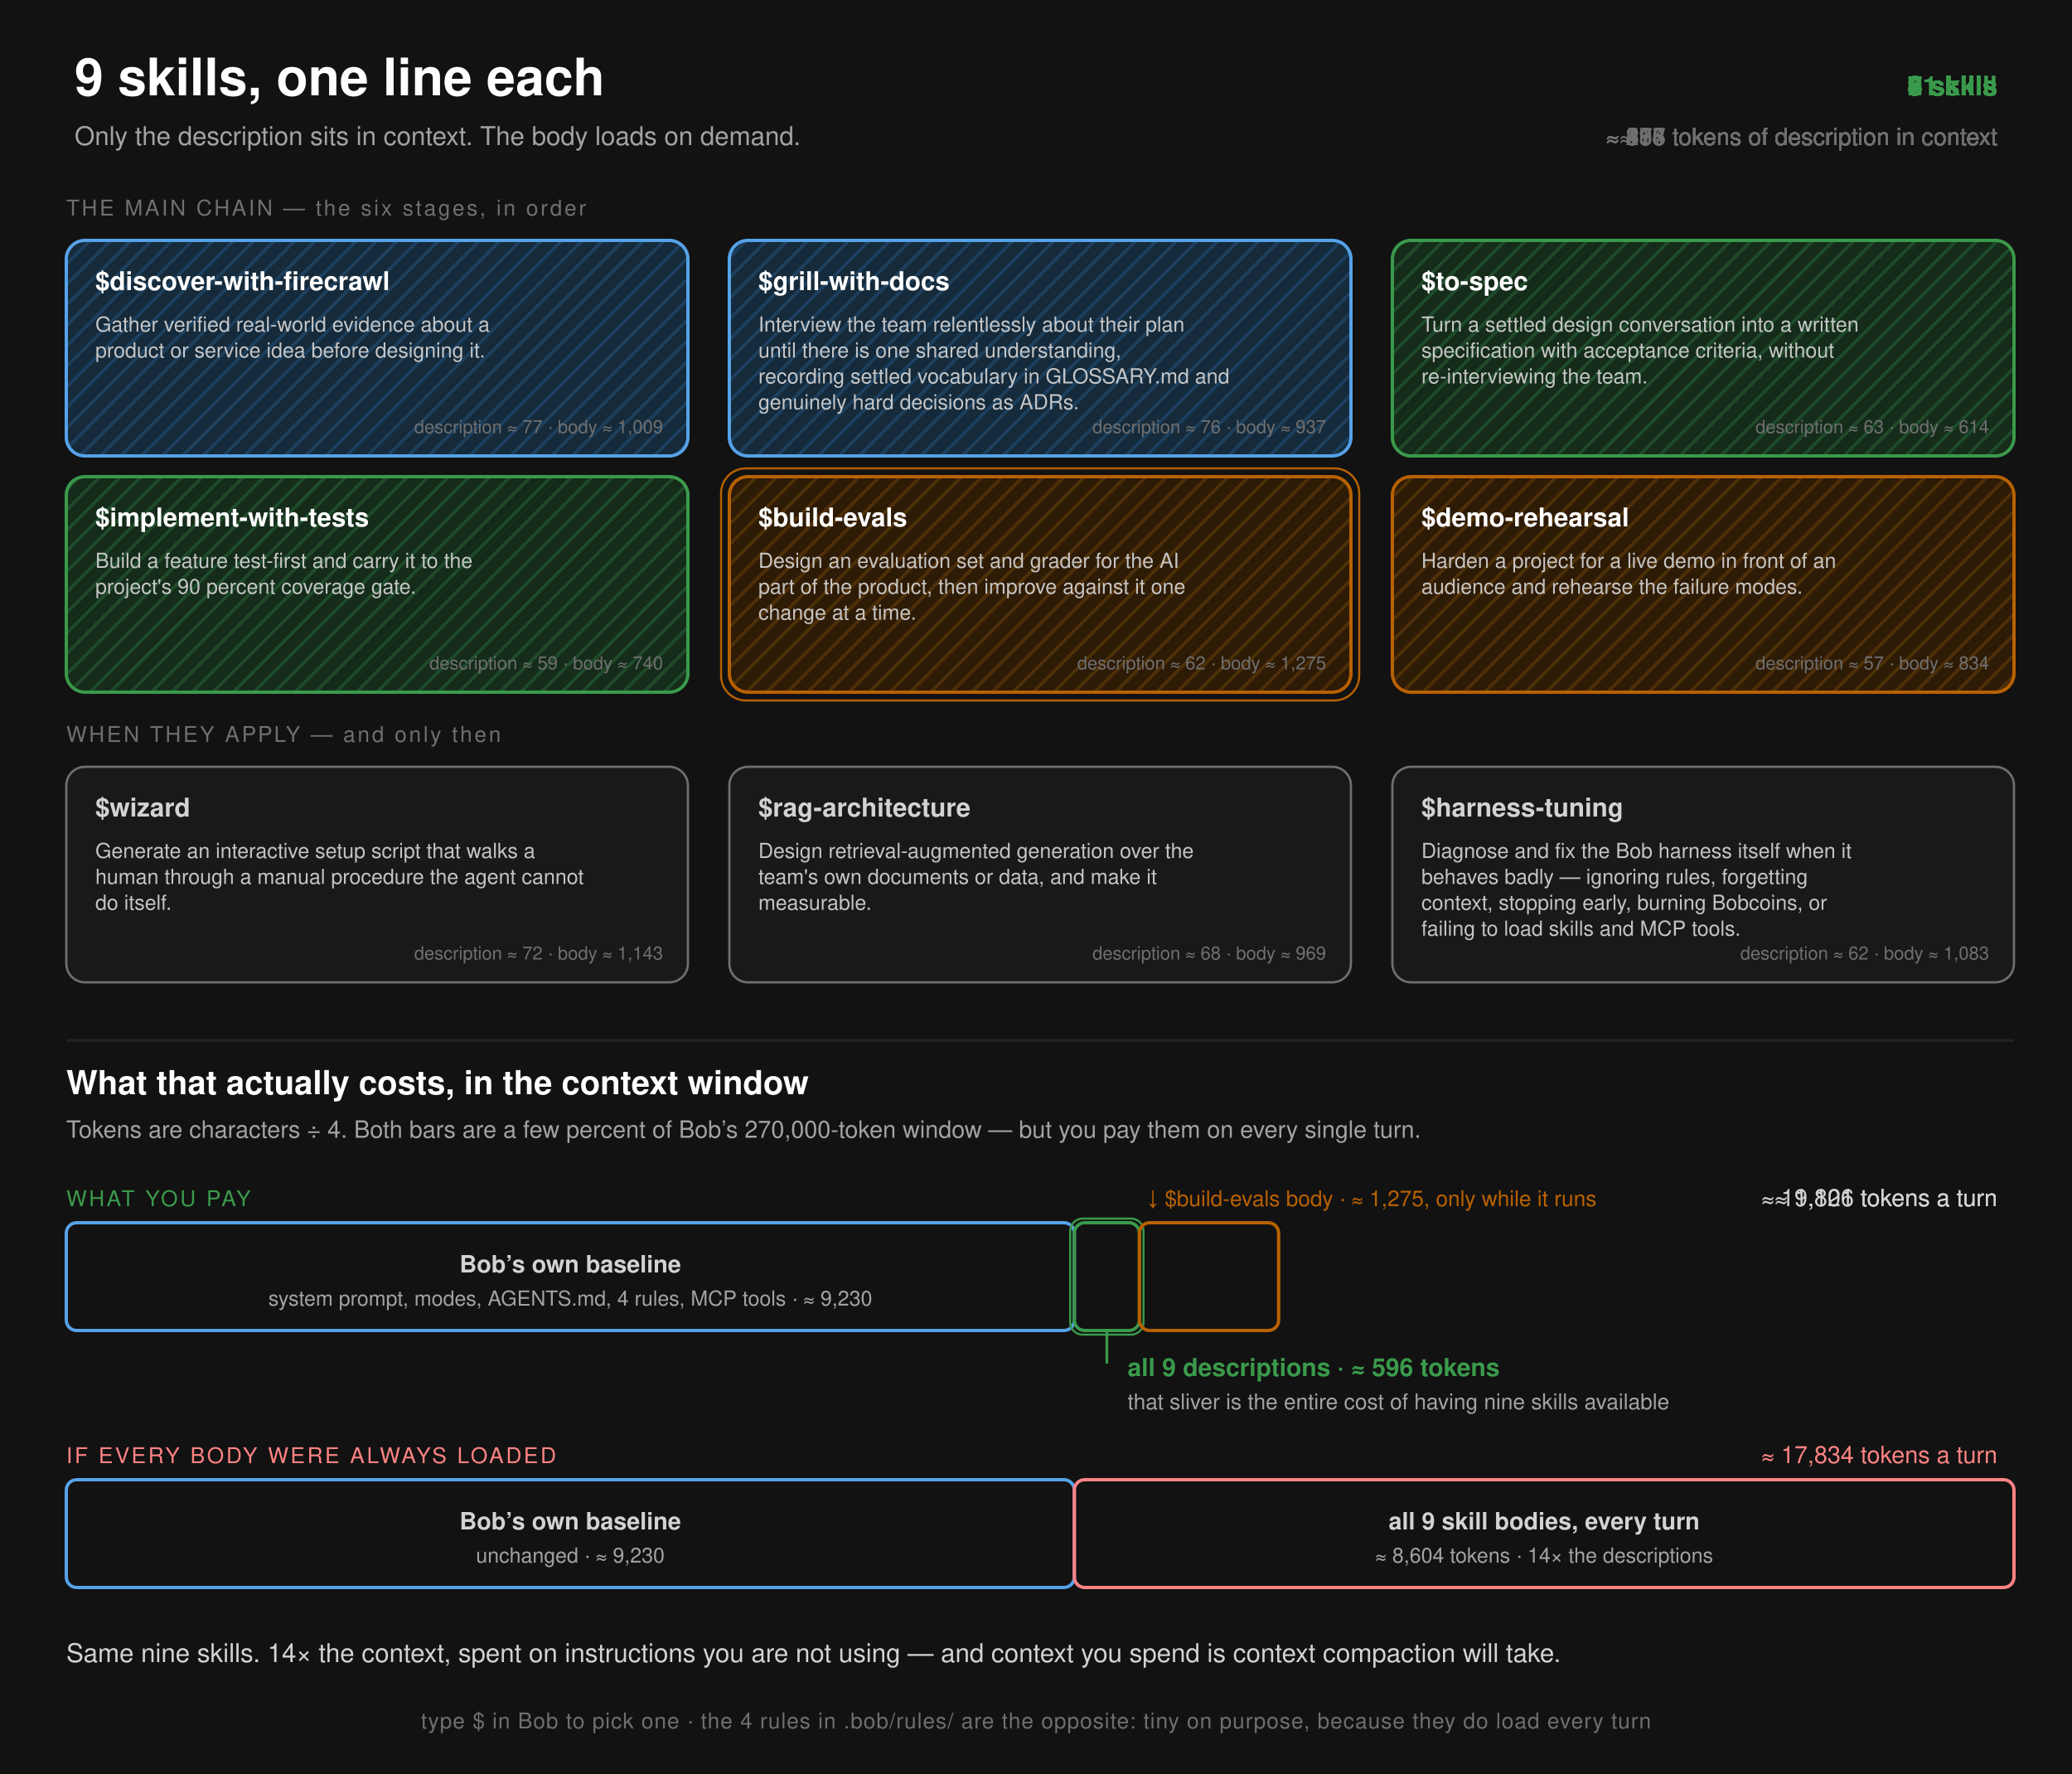
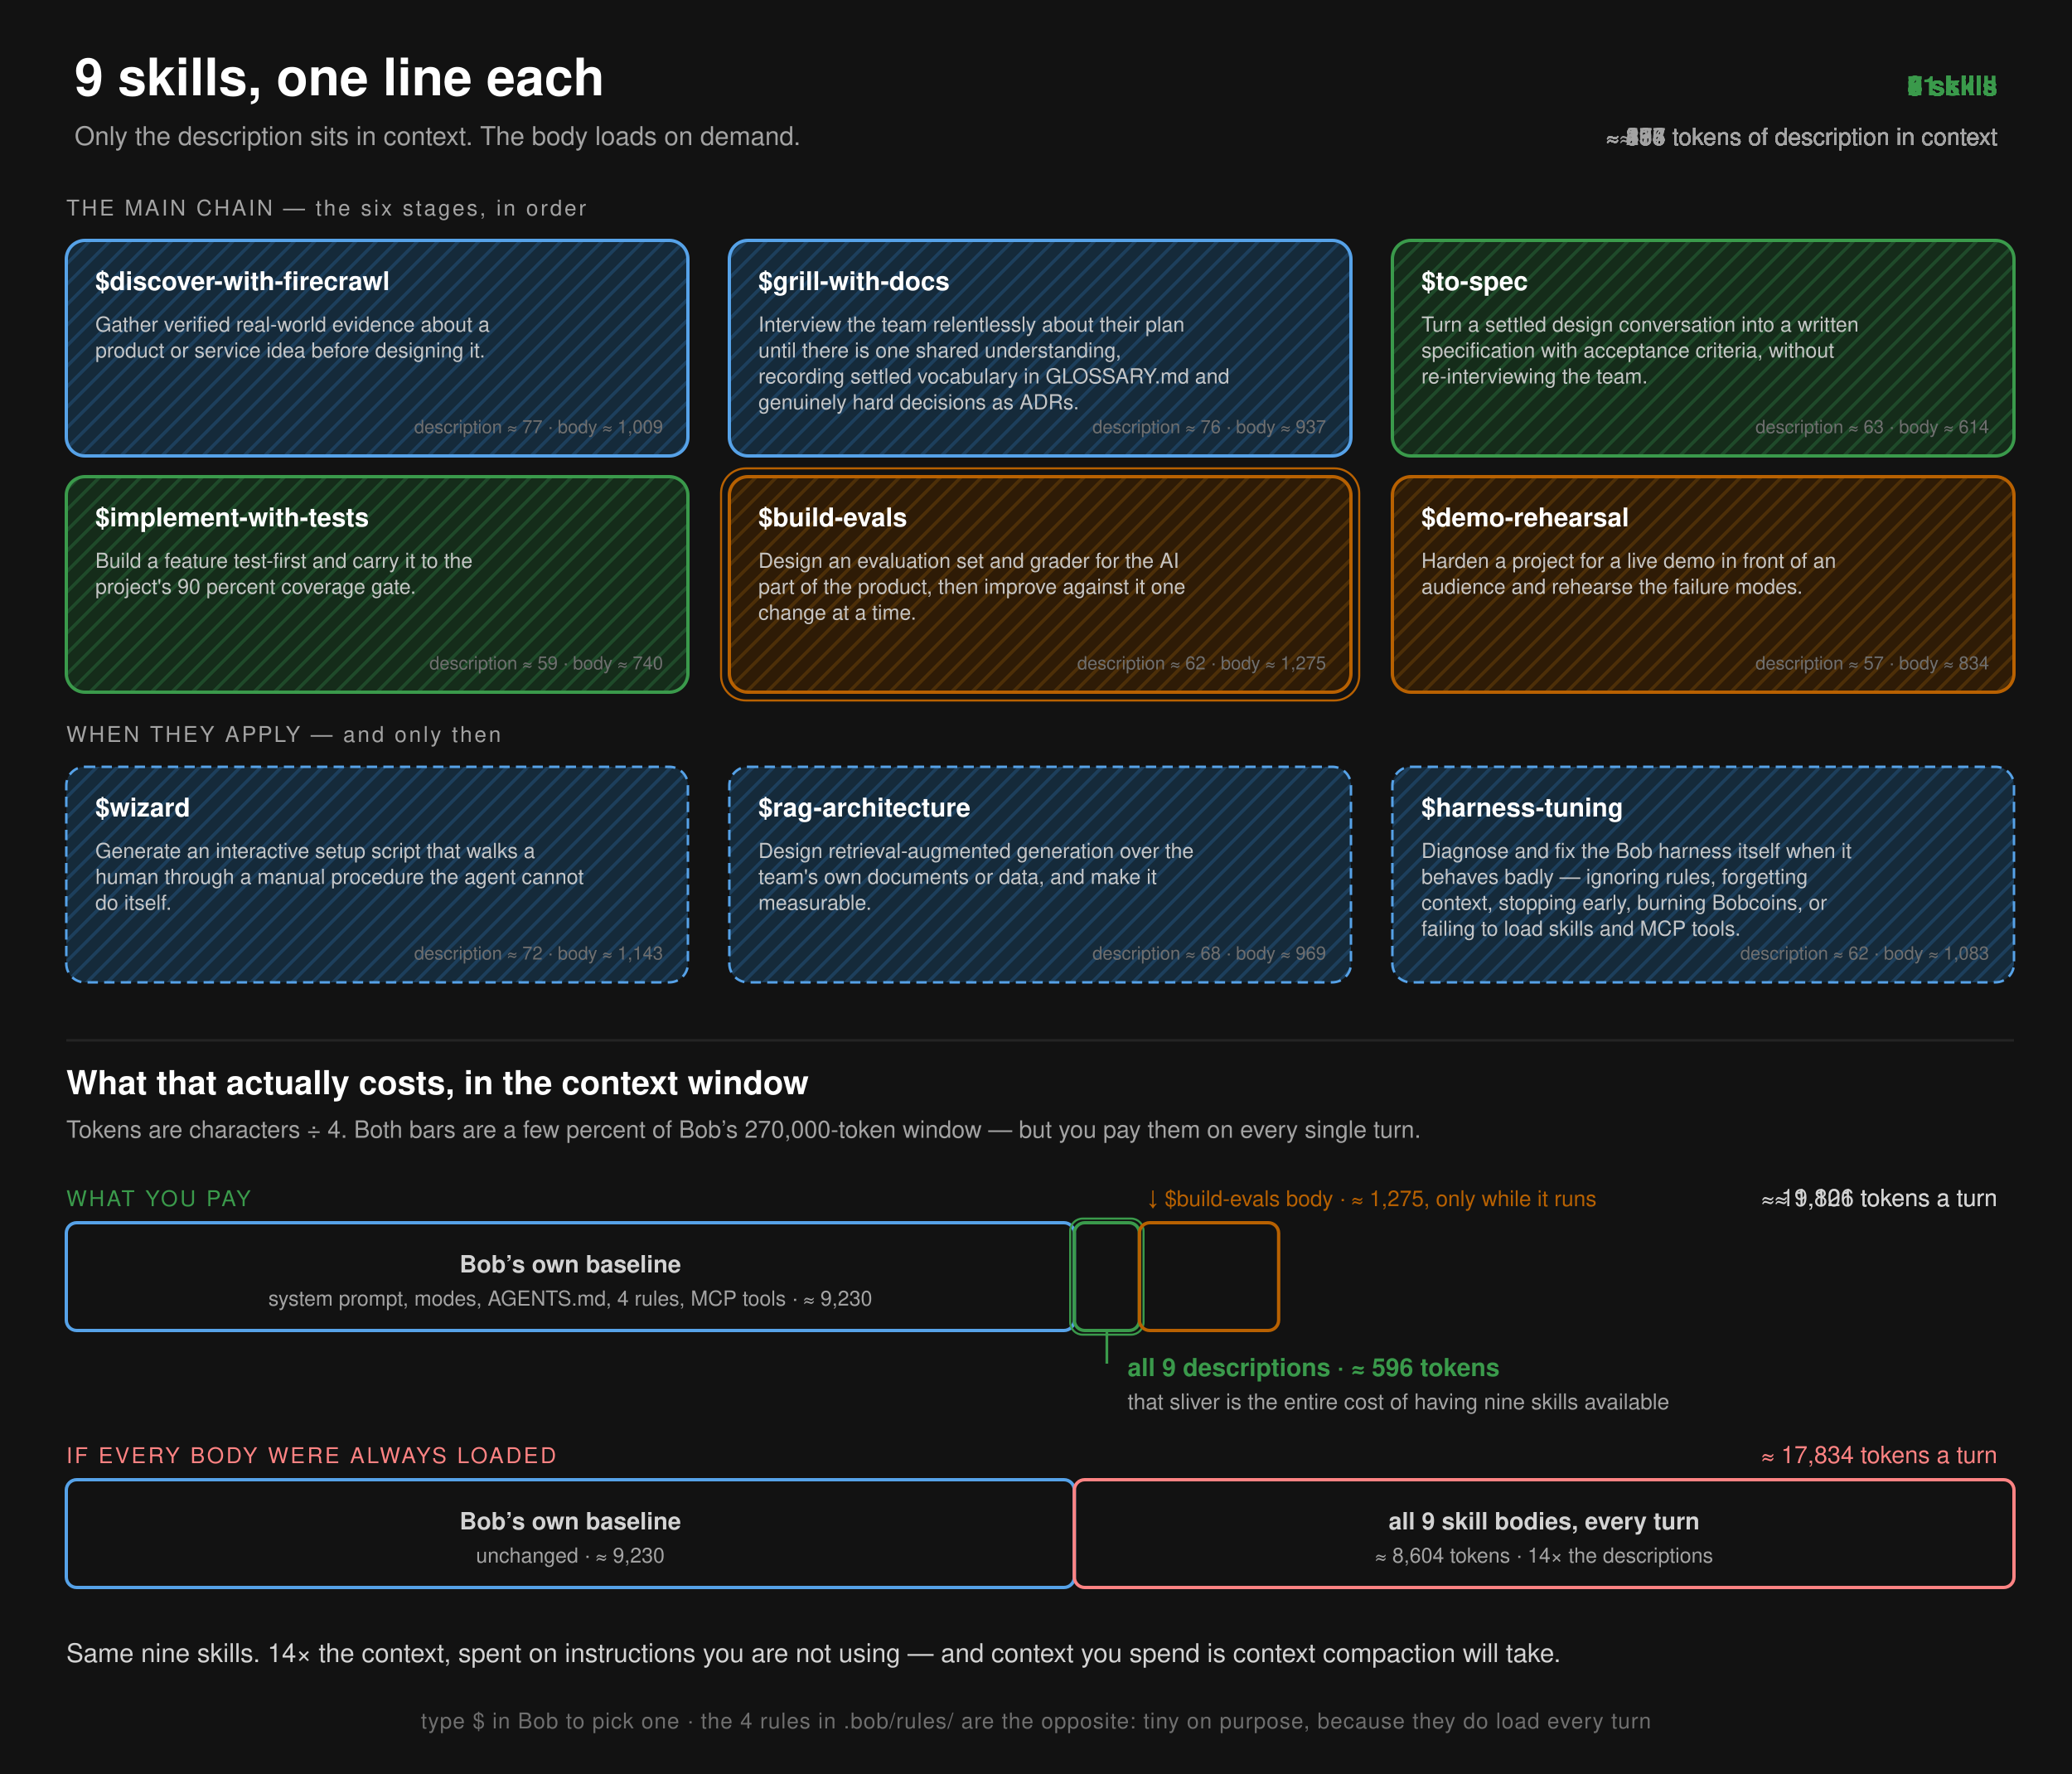
<svg xmlns="http://www.w3.org/2000/svg" viewBox="0 0 1000 856" width="1000" height="856" role="img" aria-labelledby="title desc">
  <defs>
    <pattern id="hatch-blue" width="7" height="7" patternUnits="userSpaceOnUse" patternTransform="rotate(45)">
      <rect width="7" height="7" fill="#152a3a" />
      <line x1="0" y1="0" x2="0" y2="7" stroke="#1d3f5c" stroke-width="3.2" />
    </pattern>
    <pattern id="hatch-green" width="7" height="7" patternUnits="userSpaceOnUse" patternTransform="rotate(45)">
      <rect width="7" height="7" fill="#152c1a" />
      <line x1="0" y1="0" x2="0" y2="7" stroke="#1f4a2a" stroke-width="3.2" />
    </pattern>
    <pattern id="hatch-orange" width="7" height="7" patternUnits="userSpaceOnUse" patternTransform="rotate(45)">
      <rect width="7" height="7" fill="#2e1b06" />
      <line x1="0" y1="0" x2="0" y2="7" stroke="#4d2f08" stroke-width="3.2" />
    </pattern>
    <pattern id="hatch-red" width="7" height="7" patternUnits="userSpaceOnUse" patternTransform="rotate(45)">
      <rect width="7" height="7" fill="#361f1f" />
      <line x1="0" y1="0" x2="0" y2="7" stroke="#5a2c2c" stroke-width="3.2" />
    </pattern>
  </defs>
-   <style>text{font-family:'Segoe UI',system-ui,-apple-system,'Helvetica Neue',Helvetica,Arial,sans-serif}@keyframes f0{0%,2.857%{opacity:0}2.860%,5.857%{opacity:1}5.860%,100%{opacity:0}}.f0{animation:f0 35s linear infinite both;}@keyframes f1{0%,2.857%{opacity:0}2.860%,5.857%{opacity:1}5.860%,100%{opacity:0}}.f1{animation:f1 35s linear infinite both;}@keyframes f2{0%,5.857%{opacity:0}5.860%,8.857%{opacity:1}8.860%,100%{opacity:0}}.f2{animation:f2 35s linear infinite both;}@keyframes f3{0%,5.857%{opacity:0}5.860%,8.857%{opacity:1}8.860%,100%{opacity:0}}.f3{animation:f3 35s linear infinite both;}@keyframes f4{0%,8.857%{opacity:0}8.860%,11.857%{opacity:1}11.860%,100%{opacity:0}}.f4{animation:f4 35s linear infinite both;}@keyframes f5{0%,8.857%{opacity:0}8.860%,11.857%{opacity:1}11.860%,100%{opacity:0}}.f5{animation:f5 35s linear infinite both;}@keyframes f6{0%,11.857%{opacity:0}11.860%,14.857%{opacity:1}14.860%,100%{opacity:0}}.f6{animation:f6 35s linear infinite both;}@keyframes f7{0%,11.857%{opacity:0}11.860%,14.857%{opacity:1}14.860%,100%{opacity:0}}.f7{animation:f7 35s linear infinite both;}@keyframes f8{0%,14.857%{opacity:0}14.860%,17.857%{opacity:1}17.860%,100%{opacity:0}}.f8{animation:f8 35s linear infinite both;}@keyframes f9{0%,14.857%{opacity:0}14.860%,17.857%{opacity:1}17.860%,100%{opacity:0}}.f9{animation:f9 35s linear infinite both;}@keyframes f10{0%,17.857%{opacity:0}17.860%,20.857%{opacity:1}20.860%,100%{opacity:0}}.f10{animation:f10 35s linear infinite both;}@keyframes f11{0%,17.857%{opacity:0}17.860%,20.857%{opacity:1}20.860%,100%{opacity:0}}.f11{animation:f11 35s linear infinite both;}@keyframes f12{0%,20.857%{opacity:0}20.860%,23.857%{opacity:1}23.860%,100%{opacity:0}}.f12{animation:f12 35s linear infinite both;}@keyframes f13{0%,20.857%{opacity:0}20.860%,23.857%{opacity:1}23.860%,100%{opacity:0}}.f13{animation:f13 35s linear infinite both;}@keyframes f14{0%,23.857%{opacity:0}23.860%,26.857%{opacity:1}26.860%,100%{opacity:0}}.f14{animation:f14 35s linear infinite both;}@keyframes f15{0%,23.857%{opacity:0}23.860%,26.857%{opacity:1}26.860%,100%{opacity:0}}.f15{animation:f15 35s linear infinite both;}@keyframes f16{0%,26.857%{opacity:0}26.860%,95.429%{opacity:1}95.431%,100%{opacity:0}}.f16{animation:f16 35s linear infinite both;}@keyframes f17{0%,26.857%{opacity:0}26.860%,95.429%{opacity:1}95.431%,100%{opacity:0}}.f17{animation:f17 35s linear infinite both;}@keyframes f18{0%,1.714%{opacity:0}3.143%,95.429%{opacity:1}96.857%,100%{opacity:0}}.f18{animation:f18 35s linear infinite both;}@keyframes f19{0%,20.000%{opacity:0}21.429%,95.429%{opacity:1}96.857%,100%{opacity:0}}.f19{animation:f19 35s linear infinite both;}@keyframes f20{0%,2.857%{opacity:0;transform:translateY(10px)}4.286%,95.429%{opacity:1;transform:translateY(0)}96.857%,100%{opacity:0}}.f20{animation:f20 35s linear infinite both;}@keyframes f21{0%,5.857%{opacity:0;transform:translateY(10px)}7.286%,95.429%{opacity:1;transform:translateY(0)}96.857%,100%{opacity:0}}.f21{animation:f21 35s linear infinite both;}@keyframes f22{0%,8.857%{opacity:0;transform:translateY(10px)}10.286%,95.429%{opacity:1;transform:translateY(0)}96.857%,100%{opacity:0}}.f22{animation:f22 35s linear infinite both;}@keyframes f23{0%,11.857%{opacity:0;transform:translateY(10px)}13.286%,95.429%{opacity:1;transform:translateY(0)}96.857%,100%{opacity:0}}.f23{animation:f23 35s linear infinite both;}@keyframes f24{0%,14.857%{opacity:0;transform:translateY(10px)}16.286%,95.429%{opacity:1;transform:translateY(0)}96.857%,100%{opacity:0}}.f24{animation:f24 35s linear infinite both;}@keyframes f25{0%,17.857%{opacity:0;transform:translateY(10px)}19.286%,95.429%{opacity:1;transform:translateY(0)}96.857%,100%{opacity:0}}.f25{animation:f25 35s linear infinite both;}@keyframes f26{0%,20.857%{opacity:0;transform:translateY(10px)}22.286%,95.429%{opacity:1;transform:translateY(0)}96.857%,100%{opacity:0}}.f26{animation:f26 35s linear infinite both;}@keyframes f27{0%,23.857%{opacity:0;transform:translateY(10px)}25.286%,95.429%{opacity:1;transform:translateY(0)}96.857%,100%{opacity:0}}.f27{animation:f27 35s linear infinite both;}@keyframes f28{0%,26.857%{opacity:0;transform:translateY(10px)}28.286%,95.429%{opacity:1;transform:translateY(0)}96.857%,100%{opacity:0}}.f28{animation:f28 35s linear infinite both;}@keyframes p29{0%,56.857%{stroke-width:1;opacity:0}58.571%{stroke-width:2.6;opacity:0.95}60.286%{stroke-width:1;opacity:0.35}62.000%{stroke-width:2.6;opacity:0.95}63.714%{stroke-width:1;opacity:0.35}65.429%{stroke-width:2.6;opacity:0.95}67.143%{stroke-width:1;opacity:0.35}68.857%{stroke-width:2.6;opacity:0.95}70.571%{stroke-width:1;opacity:0.35}72.286%{stroke-width:2.6;opacity:0.95}74.000%{stroke-width:1;opacity:0.35}75.714%{stroke-width:2.6;opacity:0.95}77.429%{stroke-width:1;opacity:0.35}78.571%,100%{opacity:0;stroke-width:1}}.p29{animation:p29 35s linear infinite both;}@keyframes f30{0%,34.000%{opacity:0}35.429%,95.429%{opacity:1}96.857%,100%{opacity:0}}.f30{animation:f30 35s linear infinite both;}@keyframes f31{0%,35.429%{opacity:0}36.857%,95.429%{opacity:1}96.857%,100%{opacity:0}}.f31{animation:f31 35s linear infinite both;}@keyframes w32{0%,35.429%{stroke-dashoffset:487;opacity:1}38.857%,95.429%{stroke-dashoffset:0;opacity:1}96.857%,100%{stroke-dashoffset:487;opacity:0}}.w32{stroke-dasharray:487;stroke-dashoffset:487;animation:w32 35s linear infinite both;}@keyframes f33{0%,37.486%{opacity:0}38.914%,95.429%{opacity:1}96.857%,100%{opacity:0}}.f33{animation:f33 35s linear infinite both;}@keyframes w34{0%,39.143%{stroke-dashoffset:32;opacity:1}40.571%,95.429%{stroke-dashoffset:0;opacity:1}96.857%,100%{stroke-dashoffset:32;opacity:0}}.w34{stroke-dasharray:32;stroke-dashoffset:32;animation:w34 35s linear infinite both;}@keyframes f35{0%,40.000%{opacity:0}41.429%,95.429%{opacity:1}96.857%,100%{opacity:0}}.f35{animation:f35 35s linear infinite both;}@keyframes f36{0%,41.143%{opacity:0}42.571%,95.429%{opacity:1}96.857%,100%{opacity:0}}.f36{animation:f36 35s linear infinite both;}@keyframes p37{0%,41.143%{stroke-width:1;opacity:0}42.857%{stroke-width:2.6;opacity:0.95}44.571%{stroke-width:1;opacity:0.35}46.286%{stroke-width:2.6;opacity:0.95}48.000%{stroke-width:1;opacity:0.35}49.714%{stroke-width:2.6;opacity:0.95}51.429%{stroke-width:1;opacity:0.35}53.143%{stroke-width:2.6;opacity:0.95}54.857%{stroke-width:1;opacity:0.35}56.571%{stroke-width:2.6;opacity:0.95}56.857%{stroke-width:1;opacity:0.35}58.000%,100%{opacity:0;stroke-width:1}}.p37{animation:p37 35s linear infinite both;}@keyframes w38{0%,56.857%{stroke-dashoffset:68;opacity:1}58.571%,95.429%{stroke-dashoffset:0;opacity:1}96.857%,100%{stroke-dashoffset:68;opacity:0}}.w38{stroke-dasharray:68;stroke-dashoffset:68;animation:w38 35s linear infinite both;}@keyframes f39{0%,57.886%{opacity:0}59.314%,95.429%{opacity:1}96.857%,100%{opacity:0}}.f39{animation:f39 35s linear infinite both;}@keyframes f40{0%,58.000%{opacity:0}59.429%,95.429%{opacity:1}96.857%,100%{opacity:0}}.f40{animation:f40 35s linear infinite both;}@keyframes f41{0%,40.571%{opacity:0}40.574%,56.857%{opacity:1}56.860%,100%{opacity:0}}.f41{animation:f41 35s linear infinite both;}@keyframes f42{0%,58.571%{opacity:0}58.574%,95.429%{opacity:1}95.431%,100%{opacity:0}}.f42{animation:f42 35s linear infinite both;}@keyframes f43{0%,74.000%{opacity:0}75.429%,95.429%{opacity:1}96.857%,100%{opacity:0}}.f43{animation:f43 35s linear infinite both;}@keyframes f44{0%,78.000%{opacity:0}79.429%,95.429%{opacity:1}96.857%,100%{opacity:0}}.f44{animation:f44 35s linear infinite both;}@keyframes w45{0%,74.000%{stroke-dashoffset:487;opacity:1}76.000%,95.429%{stroke-dashoffset:0;opacity:1}96.857%,100%{stroke-dashoffset:487;opacity:0}}.w45{stroke-dasharray:487;stroke-dashoffset:487;animation:w45 35s linear infinite both;}@keyframes f46{0%,75.200%{opacity:0}76.629%,95.429%{opacity:1}96.857%,100%{opacity:0}}.f46{animation:f46 35s linear infinite both;}@keyframes w47{0%,76.000%{stroke-dashoffset:454;opacity:1}79.714%,95.429%{stroke-dashoffset:0;opacity:1}96.857%,100%{stroke-dashoffset:454;opacity:0}}.w47{stroke-dasharray:454;stroke-dashoffset:454;animation:w47 35s linear infinite both;}@keyframes f48{0%,78.229%{opacity:0}79.657%,95.429%{opacity:1}96.857%,100%{opacity:0}}.f48{animation:f48 35s linear infinite both;}@keyframes f49{0%,88.571%{opacity:0;transform:translateY(6px)}90.000%,95.429%{opacity:1;transform:translateY(0)}96.857%,100%{opacity:0}}.f49{animation:f49 35s linear infinite both;}@media (prefers-reduced-motion:reduce){*{animation:none !important}.f0{opacity:0 !important}.f1{opacity:0 !important}.f2{opacity:0 !important}.f3{opacity:0 !important}.f4{opacity:0 !important}.f5{opacity:0 !important}.f6{opacity:0 !important}.f7{opacity:0 !important}.f8{opacity:0 !important}.f9{opacity:0 !important}.f10{opacity:0 !important}.f11{opacity:0 !important}.f12{opacity:0 !important}.f13{opacity:0 !important}.f14{opacity:0 !important}.f15{opacity:0 !important}.f16{opacity:1 !important}.f17{opacity:1 !important}.f18{opacity:1 !important}.f19{opacity:1 !important}.f20{opacity:1 !important}.f21{opacity:1 !important}.f22{opacity:1 !important}.f23{opacity:1 !important}.f24{opacity:1 !important}.f25{opacity:1 !important}.f26{opacity:1 !important}.f27{opacity:1 !important}.f28{opacity:1 !important}.p29{opacity:0 !important}.f30{opacity:1 !important}.f31{opacity:1 !important}.w32{stroke-dashoffset:0 !important;opacity:1 !important}.f33{opacity:1 !important}.w34{stroke-dashoffset:0 !important;opacity:1 !important}.f35{opacity:1 !important}.f36{opacity:1 !important}.p37{opacity:0 !important}.w38{stroke-dashoffset:0 !important;opacity:1 !important}.f39{opacity:1 !important}.f40{opacity:1 !important}.f41{opacity:0 !important}.f42{opacity:1 !important}.f43{opacity:1 !important}.f44{opacity:1 !important}.w45{stroke-dashoffset:0 !important;opacity:1 !important}.f46{opacity:1 !important}.w47{stroke-dashoffset:0 !important;opacity:1 !important}.f48{opacity:1 !important}.f49{opacity:1 !important}}</style>
+   <style>text{font-family:'Segoe UI',system-ui,-apple-system,'Helvetica Neue',Helvetica,Arial,sans-serif}@keyframes f0{0%,2.857%{opacity:0}2.860%,5.857%{opacity:1}5.860%,100%{opacity:0}}.f0{animation:f0 70s linear infinite both;}@keyframes f1{0%,2.857%{opacity:0}2.860%,5.857%{opacity:1}5.860%,100%{opacity:0}}.f1{animation:f1 70s linear infinite both;}@keyframes f2{0%,5.857%{opacity:0}5.860%,8.857%{opacity:1}8.860%,100%{opacity:0}}.f2{animation:f2 70s linear infinite both;}@keyframes f3{0%,5.857%{opacity:0}5.860%,8.857%{opacity:1}8.860%,100%{opacity:0}}.f3{animation:f3 70s linear infinite both;}@keyframes f4{0%,8.857%{opacity:0}8.860%,11.857%{opacity:1}11.860%,100%{opacity:0}}.f4{animation:f4 70s linear infinite both;}@keyframes f5{0%,8.857%{opacity:0}8.860%,11.857%{opacity:1}11.860%,100%{opacity:0}}.f5{animation:f5 70s linear infinite both;}@keyframes f6{0%,11.857%{opacity:0}11.860%,14.857%{opacity:1}14.860%,100%{opacity:0}}.f6{animation:f6 70s linear infinite both;}@keyframes f7{0%,11.857%{opacity:0}11.860%,14.857%{opacity:1}14.860%,100%{opacity:0}}.f7{animation:f7 70s linear infinite both;}@keyframes f8{0%,14.857%{opacity:0}14.860%,17.857%{opacity:1}17.860%,100%{opacity:0}}.f8{animation:f8 70s linear infinite both;}@keyframes f9{0%,14.857%{opacity:0}14.860%,17.857%{opacity:1}17.860%,100%{opacity:0}}.f9{animation:f9 70s linear infinite both;}@keyframes f10{0%,17.857%{opacity:0}17.860%,20.857%{opacity:1}20.860%,100%{opacity:0}}.f10{animation:f10 70s linear infinite both;}@keyframes f11{0%,17.857%{opacity:0}17.860%,20.857%{opacity:1}20.860%,100%{opacity:0}}.f11{animation:f11 70s linear infinite both;}@keyframes f12{0%,20.857%{opacity:0}20.860%,23.857%{opacity:1}23.860%,100%{opacity:0}}.f12{animation:f12 70s linear infinite both;}@keyframes f13{0%,20.857%{opacity:0}20.860%,23.857%{opacity:1}23.860%,100%{opacity:0}}.f13{animation:f13 70s linear infinite both;}@keyframes f14{0%,23.857%{opacity:0}23.860%,26.857%{opacity:1}26.860%,100%{opacity:0}}.f14{animation:f14 70s linear infinite both;}@keyframes f15{0%,23.857%{opacity:0}23.860%,26.857%{opacity:1}26.860%,100%{opacity:0}}.f15{animation:f15 70s linear infinite both;}@keyframes f16{0%,26.857%{opacity:0}26.860%,95.429%{opacity:1}95.431%,100%{opacity:0}}.f16{animation:f16 70s linear infinite both;}@keyframes f17{0%,26.857%{opacity:0}26.860%,95.429%{opacity:1}95.431%,100%{opacity:0}}.f17{animation:f17 70s linear infinite both;}@keyframes f18{0%,1.714%{opacity:0}3.143%,95.429%{opacity:1}96.857%,100%{opacity:0}}.f18{animation:f18 70s linear infinite both;}@keyframes f19{0%,20.000%{opacity:0}21.429%,95.429%{opacity:1}96.857%,100%{opacity:0}}.f19{animation:f19 70s linear infinite both;}@keyframes f20{0%,2.857%{opacity:0;transform:translateY(10px)}4.286%,95.429%{opacity:1;transform:translateY(0)}96.857%,100%{opacity:0}}.f20{animation:f20 70s linear infinite both;}@keyframes f21{0%,5.857%{opacity:0;transform:translateY(10px)}7.286%,95.429%{opacity:1;transform:translateY(0)}96.857%,100%{opacity:0}}.f21{animation:f21 70s linear infinite both;}@keyframes f22{0%,8.857%{opacity:0;transform:translateY(10px)}10.286%,95.429%{opacity:1;transform:translateY(0)}96.857%,100%{opacity:0}}.f22{animation:f22 70s linear infinite both;}@keyframes f23{0%,11.857%{opacity:0;transform:translateY(10px)}13.286%,95.429%{opacity:1;transform:translateY(0)}96.857%,100%{opacity:0}}.f23{animation:f23 70s linear infinite both;}@keyframes f24{0%,14.857%{opacity:0;transform:translateY(10px)}16.286%,95.429%{opacity:1;transform:translateY(0)}96.857%,100%{opacity:0}}.f24{animation:f24 70s linear infinite both;}@keyframes f25{0%,17.857%{opacity:0;transform:translateY(10px)}19.286%,95.429%{opacity:1;transform:translateY(0)}96.857%,100%{opacity:0}}.f25{animation:f25 70s linear infinite both;}@keyframes f26{0%,20.857%{opacity:0;transform:translateY(10px)}22.286%,95.429%{opacity:1;transform:translateY(0)}96.857%,100%{opacity:0}}.f26{animation:f26 70s linear infinite both;}@keyframes f27{0%,23.857%{opacity:0;transform:translateY(10px)}25.286%,95.429%{opacity:1;transform:translateY(0)}96.857%,100%{opacity:0}}.f27{animation:f27 70s linear infinite both;}@keyframes f28{0%,26.857%{opacity:0;transform:translateY(10px)}28.286%,95.429%{opacity:1;transform:translateY(0)}96.857%,100%{opacity:0}}.f28{animation:f28 70s linear infinite both;}@keyframes p29{0%,56.857%{stroke-width:1;opacity:0}58.571%{stroke-width:2.6;opacity:0.95}60.286%{stroke-width:1;opacity:0.35}62.000%{stroke-width:2.6;opacity:0.95}63.714%{stroke-width:1;opacity:0.35}65.429%{stroke-width:2.6;opacity:0.95}67.143%{stroke-width:1;opacity:0.35}68.857%{stroke-width:2.6;opacity:0.95}70.571%{stroke-width:1;opacity:0.35}72.286%{stroke-width:2.6;opacity:0.95}74.000%{stroke-width:1;opacity:0.35}75.714%{stroke-width:2.6;opacity:0.95}77.429%{stroke-width:1;opacity:0.35}78.571%,100%{opacity:0;stroke-width:1}}.p29{animation:p29 70s linear infinite both;}@keyframes f30{0%,34.000%{opacity:0}35.429%,95.429%{opacity:1}96.857%,100%{opacity:0}}.f30{animation:f30 70s linear infinite both;}@keyframes f31{0%,35.429%{opacity:0}36.857%,95.429%{opacity:1}96.857%,100%{opacity:0}}.f31{animation:f31 70s linear infinite both;}@keyframes w32{0%,35.429%{stroke-dashoffset:487;opacity:1}38.857%,95.429%{stroke-dashoffset:0;opacity:1}96.857%,100%{stroke-dashoffset:487;opacity:0}}.w32{stroke-dasharray:487;stroke-dashoffset:487;animation:w32 70s linear infinite both;}@keyframes f33{0%,37.486%{opacity:0}38.914%,95.429%{opacity:1}96.857%,100%{opacity:0}}.f33{animation:f33 70s linear infinite both;}@keyframes w34{0%,39.143%{stroke-dashoffset:32;opacity:1}40.571%,95.429%{stroke-dashoffset:0;opacity:1}96.857%,100%{stroke-dashoffset:32;opacity:0}}.w34{stroke-dasharray:32;stroke-dashoffset:32;animation:w34 70s linear infinite both;}@keyframes f35{0%,40.000%{opacity:0}41.429%,95.429%{opacity:1}96.857%,100%{opacity:0}}.f35{animation:f35 70s linear infinite both;}@keyframes f36{0%,41.143%{opacity:0}42.571%,95.429%{opacity:1}96.857%,100%{opacity:0}}.f36{animation:f36 70s linear infinite both;}@keyframes p37{0%,41.143%{stroke-width:1;opacity:0}42.857%{stroke-width:2.6;opacity:0.95}44.571%{stroke-width:1;opacity:0.35}46.286%{stroke-width:2.6;opacity:0.95}48.000%{stroke-width:1;opacity:0.35}49.714%{stroke-width:2.6;opacity:0.95}51.429%{stroke-width:1;opacity:0.35}53.143%{stroke-width:2.6;opacity:0.95}54.857%{stroke-width:1;opacity:0.35}56.571%{stroke-width:2.6;opacity:0.95}56.857%{stroke-width:1;opacity:0.35}58.000%,100%{opacity:0;stroke-width:1}}.p37{animation:p37 70s linear infinite both;}@keyframes w38{0%,56.857%{stroke-dashoffset:68;opacity:1}58.571%,95.429%{stroke-dashoffset:0;opacity:1}96.857%,100%{stroke-dashoffset:68;opacity:0}}.w38{stroke-dasharray:68;stroke-dashoffset:68;animation:w38 70s linear infinite both;}@keyframes f39{0%,57.886%{opacity:0}59.314%,95.429%{opacity:1}96.857%,100%{opacity:0}}.f39{animation:f39 70s linear infinite both;}@keyframes f40{0%,58.000%{opacity:0}59.429%,95.429%{opacity:1}96.857%,100%{opacity:0}}.f40{animation:f40 70s linear infinite both;}@keyframes f41{0%,40.571%{opacity:0}40.574%,56.857%{opacity:1}56.860%,100%{opacity:0}}.f41{animation:f41 70s linear infinite both;}@keyframes f42{0%,58.571%{opacity:0}58.574%,95.429%{opacity:1}95.431%,100%{opacity:0}}.f42{animation:f42 70s linear infinite both;}@keyframes f43{0%,74.000%{opacity:0}75.429%,95.429%{opacity:1}96.857%,100%{opacity:0}}.f43{animation:f43 70s linear infinite both;}@keyframes f44{0%,78.000%{opacity:0}79.429%,95.429%{opacity:1}96.857%,100%{opacity:0}}.f44{animation:f44 70s linear infinite both;}@keyframes w45{0%,74.000%{stroke-dashoffset:487;opacity:1}76.000%,95.429%{stroke-dashoffset:0;opacity:1}96.857%,100%{stroke-dashoffset:487;opacity:0}}.w45{stroke-dasharray:487;stroke-dashoffset:487;animation:w45 70s linear infinite both;}@keyframes f46{0%,75.200%{opacity:0}76.629%,95.429%{opacity:1}96.857%,100%{opacity:0}}.f46{animation:f46 70s linear infinite both;}@keyframes w47{0%,76.000%{stroke-dashoffset:454;opacity:1}79.714%,95.429%{stroke-dashoffset:0;opacity:1}96.857%,100%{stroke-dashoffset:454;opacity:0}}.w47{stroke-dasharray:454;stroke-dashoffset:454;animation:w47 70s linear infinite both;}@keyframes f48{0%,78.229%{opacity:0}79.657%,95.429%{opacity:1}96.857%,100%{opacity:0}}.f48{animation:f48 70s linear infinite both;}@keyframes f49{0%,88.571%{opacity:0;transform:translateY(6px)}90.000%,95.429%{opacity:1;transform:translateY(0)}96.857%,100%{opacity:0}}.f49{animation:f49 70s linear infinite both;}@media (prefers-reduced-motion:reduce){*{animation:none !important}.f0{opacity:0 !important}.f1{opacity:0 !important}.f2{opacity:0 !important}.f3{opacity:0 !important}.f4{opacity:0 !important}.f5{opacity:0 !important}.f6{opacity:0 !important}.f7{opacity:0 !important}.f8{opacity:0 !important}.f9{opacity:0 !important}.f10{opacity:0 !important}.f11{opacity:0 !important}.f12{opacity:0 !important}.f13{opacity:0 !important}.f14{opacity:0 !important}.f15{opacity:0 !important}.f16{opacity:1 !important}.f17{opacity:1 !important}.f18{opacity:1 !important}.f19{opacity:1 !important}.f20{opacity:1 !important}.f21{opacity:1 !important}.f22{opacity:1 !important}.f23{opacity:1 !important}.f24{opacity:1 !important}.f25{opacity:1 !important}.f26{opacity:1 !important}.f27{opacity:1 !important}.f28{opacity:1 !important}.p29{opacity:0 !important}.f30{opacity:1 !important}.f31{opacity:1 !important}.w32{stroke-dashoffset:0 !important;opacity:1 !important}.f33{opacity:1 !important}.w34{stroke-dashoffset:0 !important;opacity:1 !important}.f35{opacity:1 !important}.f36{opacity:1 !important}.p37{opacity:0 !important}.w38{stroke-dashoffset:0 !important;opacity:1 !important}.f39{opacity:1 !important}.f40{opacity:1 !important}.f41{opacity:0 !important}.f42{opacity:1 !important}.f43{opacity:1 !important}.f44{opacity:1 !important}.w45{stroke-dashoffset:0 !important;opacity:1 !important}.f46{opacity:1 !important}.w47{stroke-dashoffset:0 !important;opacity:1 !important}.f48{opacity:1 !important}.f49{opacity:1 !important}}</style>
  <rect width="1000" height="856" fill="#121212" />
  <text x="36" y="46" font-size="25" fill="#ffffff" text-anchor="start" font-weight="700">9 skills, one line each</text>
  <text x="36" y="70" font-size="12.5" fill="#a3a3a3" text-anchor="start">Only the description sits in context. The body loads on demand.</text>
  <text x="964" y="46" font-size="13" fill="#3a9a4b" text-anchor="end" font-weight="600" class="f0">1 skill</text>
-   <text x="964" y="70" font-size="11.5" fill="#6f6f6f" text-anchor="end" class="f1">≈ 77 tokens of description in context</text>
+   <text x="964" y="70" font-size="11.5" fill="#a3a3a3" text-anchor="end" class="f1">≈ 77 tokens of description in context</text>
  <text x="964" y="46" font-size="13" fill="#3a9a4b" text-anchor="end" font-weight="600" class="f2">2 skills</text>
-   <text x="964" y="70" font-size="11.5" fill="#6f6f6f" text-anchor="end" class="f3">≈ 153 tokens of description in context</text>
+   <text x="964" y="70" font-size="11.5" fill="#a3a3a3" text-anchor="end" class="f3">≈ 153 tokens of description in context</text>
  <text x="964" y="46" font-size="13" fill="#3a9a4b" text-anchor="end" font-weight="600" class="f4">3 skills</text>
-   <text x="964" y="70" font-size="11.5" fill="#6f6f6f" text-anchor="end" class="f5">≈ 216 tokens of description in context</text>
+   <text x="964" y="70" font-size="11.5" fill="#a3a3a3" text-anchor="end" class="f5">≈ 216 tokens of description in context</text>
  <text x="964" y="46" font-size="13" fill="#3a9a4b" text-anchor="end" font-weight="600" class="f6">4 skills</text>
-   <text x="964" y="70" font-size="11.5" fill="#6f6f6f" text-anchor="end" class="f7">≈ 275 tokens of description in context</text>
+   <text x="964" y="70" font-size="11.5" fill="#a3a3a3" text-anchor="end" class="f7">≈ 275 tokens of description in context</text>
  <text x="964" y="46" font-size="13" fill="#3a9a4b" text-anchor="end" font-weight="600" class="f8">5 skills</text>
-   <text x="964" y="70" font-size="11.5" fill="#6f6f6f" text-anchor="end" class="f9">≈ 337 tokens of description in context</text>
+   <text x="964" y="70" font-size="11.5" fill="#a3a3a3" text-anchor="end" class="f9">≈ 337 tokens of description in context</text>
  <text x="964" y="46" font-size="13" fill="#3a9a4b" text-anchor="end" font-weight="600" class="f10">6 skills</text>
-   <text x="964" y="70" font-size="11.5" fill="#6f6f6f" text-anchor="end" class="f11">≈ 394 tokens of description in context</text>
+   <text x="964" y="70" font-size="11.5" fill="#a3a3a3" text-anchor="end" class="f11">≈ 394 tokens of description in context</text>
  <text x="964" y="46" font-size="13" fill="#3a9a4b" text-anchor="end" font-weight="600" class="f12">7 skills</text>
-   <text x="964" y="70" font-size="11.5" fill="#6f6f6f" text-anchor="end" class="f13">≈ 466 tokens of description in context</text>
+   <text x="964" y="70" font-size="11.5" fill="#a3a3a3" text-anchor="end" class="f13">≈ 466 tokens of description in context</text>
  <text x="964" y="46" font-size="13" fill="#3a9a4b" text-anchor="end" font-weight="600" class="f14">8 skills</text>
-   <text x="964" y="70" font-size="11.5" fill="#6f6f6f" text-anchor="end" class="f15">≈ 534 tokens of description in context</text>
+   <text x="964" y="70" font-size="11.5" fill="#a3a3a3" text-anchor="end" class="f15">≈ 534 tokens of description in context</text>
  <text x="964" y="46" font-size="13" fill="#3a9a4b" text-anchor="end" font-weight="600" class="f16">9 skills</text>
-   <text x="964" y="70" font-size="11.5" fill="#6f6f6f" text-anchor="end" class="f17">≈ 596 tokens of description in context</text>
-   <text x="32" y="104" font-size="10.5" fill="#6f6f6f" text-anchor="start" letter-spacing="1.1" class="f18">THE MAIN CHAIN — the six stages, in order</text>
-   <text x="32" y="358" font-size="10.5" fill="#6f6f6f" text-anchor="start" letter-spacing="1.1" class="f19">WHEN THEY APPLY — and only then</text>
+   <text x="964" y="70" font-size="11.5" fill="#a3a3a3" text-anchor="end" class="f17">≈ 596 tokens of description in context</text>
+   <text x="32" y="104" font-size="10.5" fill="#a3a3a3" text-anchor="start" letter-spacing="1.1" class="f18">THE MAIN CHAIN — the six stages, in order</text>
+   <text x="32" y="358" font-size="10.5" fill="#a3a3a3" text-anchor="start" letter-spacing="1.1" class="f19">WHEN THEY APPLY — and only then</text>
  <g class="f20">
    <rect x="32" y="116" width="300" height="104" rx="9" fill="url(#hatch-blue)" stroke="#56a2e8" stroke-width="1.6" />
    <text x="46" y="140" font-size="12.5" fill="#ffffff" text-anchor="start" font-weight="600">$discover-with-firecrawl</text>
    <text x="46" y="160" font-size="10" fill="#d3d3d3" text-anchor="start" opacity="0.92">Gather verified real-world evidence about a</text>
    <text x="46" y="172.5" font-size="10" fill="#d3d3d3" text-anchor="start" opacity="0.92">product or service idea before designing it.</text>
    <text x="320" y="209" font-size="8.8" fill="#6f6f6f" text-anchor="end">description ≈ 77  ·  body ≈ 1,009</text>
  </g>
  <g class="f21">
    <rect x="352" y="116" width="300" height="104" rx="9" fill="url(#hatch-blue)" stroke="#56a2e8" stroke-width="1.6" />
    <text x="366" y="140" font-size="12.5" fill="#ffffff" text-anchor="start" font-weight="600">$grill-with-docs</text>
    <text x="366" y="160" font-size="10" fill="#d3d3d3" text-anchor="start" opacity="0.92">Interview the team relentlessly about their plan</text>
    <text x="366" y="172.5" font-size="10" fill="#d3d3d3" text-anchor="start" opacity="0.92">until there is one shared understanding,</text>
    <text x="366" y="185" font-size="10" fill="#d3d3d3" text-anchor="start" opacity="0.92">recording settled vocabulary in GLOSSARY.md and</text>
    <text x="366" y="197.5" font-size="10" fill="#d3d3d3" text-anchor="start" opacity="0.92">genuinely hard decisions as ADRs.</text>
    <text x="640" y="209" font-size="8.8" fill="#6f6f6f" text-anchor="end">description ≈ 76  ·  body ≈ 937</text>
  </g>
  <g class="f22">
    <rect x="672" y="116" width="300" height="104" rx="9" fill="url(#hatch-green)" stroke="#3a9a4b" stroke-width="1.6" />
    <text x="686" y="140" font-size="12.5" fill="#ffffff" text-anchor="start" font-weight="600">$to-spec</text>
    <text x="686" y="160" font-size="10" fill="#d3d3d3" text-anchor="start" opacity="0.92">Turn a settled design conversation into a written</text>
    <text x="686" y="172.5" font-size="10" fill="#d3d3d3" text-anchor="start" opacity="0.92">specification with acceptance criteria, without</text>
    <text x="686" y="185" font-size="10" fill="#d3d3d3" text-anchor="start" opacity="0.92">re-interviewing the team.</text>
    <text x="960" y="209" font-size="8.8" fill="#6f6f6f" text-anchor="end">description ≈ 63  ·  body ≈ 614</text>
  </g>
  <g class="f23">
    <rect x="32" y="230" width="300" height="104" rx="9" fill="url(#hatch-green)" stroke="#3a9a4b" stroke-width="1.6" />
    <text x="46" y="254" font-size="12.5" fill="#ffffff" text-anchor="start" font-weight="600">$implement-with-tests</text>
    <text x="46" y="274" font-size="10" fill="#d3d3d3" text-anchor="start" opacity="0.92">Build a feature test-first and carry it to the</text>
    <text x="46" y="286.5" font-size="10" fill="#d3d3d3" text-anchor="start" opacity="0.92">project's 90 percent coverage gate.</text>
    <text x="320" y="323" font-size="8.8" fill="#6f6f6f" text-anchor="end">description ≈ 59  ·  body ≈ 740</text>
  </g>
  <g class="f24">
    <rect x="352" y="230" width="300" height="104" rx="9" fill="url(#hatch-orange)" stroke="#b86101" stroke-width="1.6" />
    <text x="366" y="254" font-size="12.5" fill="#ffffff" text-anchor="start" font-weight="600">$build-evals</text>
    <text x="366" y="274" font-size="10" fill="#d3d3d3" text-anchor="start" opacity="0.92">Design an evaluation set and grader for the AI</text>
    <text x="366" y="286.5" font-size="10" fill="#d3d3d3" text-anchor="start" opacity="0.92">part of the product, then improve against it one</text>
    <text x="366" y="299" font-size="10" fill="#d3d3d3" text-anchor="start" opacity="0.92">change at a time.</text>
    <text x="640" y="323" font-size="8.8" fill="#6f6f6f" text-anchor="end">description ≈ 62  ·  body ≈ 1,275</text>
  </g>
  <g class="f25">
    <rect x="672" y="230" width="300" height="104" rx="9" fill="url(#hatch-orange)" stroke="#b86101" stroke-width="1.6" />
    <text x="686" y="254" font-size="12.5" fill="#ffffff" text-anchor="start" font-weight="600">$demo-rehearsal</text>
    <text x="686" y="274" font-size="10" fill="#d3d3d3" text-anchor="start" opacity="0.92">Harden a project for a live demo in front of an</text>
    <text x="686" y="286.5" font-size="10" fill="#d3d3d3" text-anchor="start" opacity="0.92">audience and rehearse the failure modes.</text>
    <text x="960" y="323" font-size="8.8" fill="#6f6f6f" text-anchor="end">description ≈ 57  ·  body ≈ 834</text>
  </g>
  <g class="f26">
-     <rect x="32" y="370" width="300" height="104" rx="9" fill="#191919" stroke="#6f6f6f" stroke-width="1.1" />
-     <text x="46" y="394" font-size="12.5" fill="#d3d3d3" text-anchor="start" font-weight="600">$wizard</text>
+     <rect x="32" y="370" width="300" height="104" rx="9" fill="url(#hatch-blue)" stroke="#56a2e8" stroke-width="1.2" stroke-dasharray="5 3" />
+     <text x="46" y="394" font-size="12.5" fill="#ffffff" text-anchor="start" font-weight="600">$wizard</text>
    <text x="46" y="414" font-size="10" fill="#d3d3d3" text-anchor="start" opacity="0.92">Generate an interactive setup script that walks a</text>
    <text x="46" y="426.5" font-size="10" fill="#d3d3d3" text-anchor="start" opacity="0.92">human through a manual procedure the agent cannot</text>
    <text x="46" y="439" font-size="10" fill="#d3d3d3" text-anchor="start" opacity="0.92">do itself.</text>
    <text x="320" y="463" font-size="8.8" fill="#6f6f6f" text-anchor="end">description ≈ 72  ·  body ≈ 1,143</text>
  </g>
  <g class="f27">
-     <rect x="352" y="370" width="300" height="104" rx="9" fill="#191919" stroke="#6f6f6f" stroke-width="1.1" />
-     <text x="366" y="394" font-size="12.5" fill="#d3d3d3" text-anchor="start" font-weight="600">$rag-architecture</text>
+     <rect x="352" y="370" width="300" height="104" rx="9" fill="url(#hatch-blue)" stroke="#56a2e8" stroke-width="1.2" stroke-dasharray="5 3" />
+     <text x="366" y="394" font-size="12.5" fill="#ffffff" text-anchor="start" font-weight="600">$rag-architecture</text>
    <text x="366" y="414" font-size="10" fill="#d3d3d3" text-anchor="start" opacity="0.92">Design retrieval-augmented generation over the</text>
    <text x="366" y="426.5" font-size="10" fill="#d3d3d3" text-anchor="start" opacity="0.92">team's own documents or data, and make it</text>
    <text x="366" y="439" font-size="10" fill="#d3d3d3" text-anchor="start" opacity="0.92">measurable.</text>
    <text x="640" y="463" font-size="8.8" fill="#6f6f6f" text-anchor="end">description ≈ 68  ·  body ≈ 969</text>
  </g>
  <g class="f28">
-     <rect x="672" y="370" width="300" height="104" rx="9" fill="#191919" stroke="#6f6f6f" stroke-width="1.1" />
-     <text x="686" y="394" font-size="12.5" fill="#d3d3d3" text-anchor="start" font-weight="600">$harness-tuning</text>
+     <rect x="672" y="370" width="300" height="104" rx="9" fill="url(#hatch-blue)" stroke="#56a2e8" stroke-width="1.2" stroke-dasharray="5 3" />
+     <text x="686" y="394" font-size="12.5" fill="#ffffff" text-anchor="start" font-weight="600">$harness-tuning</text>
    <text x="686" y="414" font-size="10" fill="#d3d3d3" text-anchor="start" opacity="0.92">Diagnose and fix the Bob harness itself when it</text>
    <text x="686" y="426.5" font-size="10" fill="#d3d3d3" text-anchor="start" opacity="0.92">behaves badly — ignoring rules, forgetting</text>
    <text x="686" y="439" font-size="10" fill="#d3d3d3" text-anchor="start" opacity="0.92">context, stopping early, burning Bobcoins, or</text>
    <text x="686" y="451.5" font-size="10" fill="#d3d3d3" text-anchor="start" opacity="0.92">failing to load skills and MCP tools.</text>
    <text x="960" y="463" font-size="8.8" fill="#6f6f6f" text-anchor="end">description ≈ 62  ·  body ≈ 1,083</text>
  </g>
  <rect x="348" y="226" width="308" height="112" rx="12" fill="none" stroke="#b86101" class="p29" />
  <g class="f30">
    <line x1="32" y1="502" x2="972" y2="502" stroke="#242424" stroke-width="1.2" />
    <text x="32" y="528" font-size="16" fill="#ffffff" text-anchor="start" font-weight="700">What that actually costs, in the context window</text>
    <text x="32" y="549" font-size="11.5" fill="#a3a3a3" text-anchor="start">Tokens are characters ÷ 4. Both bars are a few percent of Bob’s 270,000-token window — but you pay them on every single turn.</text>
  </g>
  <text x="32" y="582" font-size="10.5" fill="#3a9a4b" text-anchor="start" letter-spacing="1.1" class="f31">WHAT YOU PAY</text>
  <line x1="32.0" y1="616" x2="518.5" y2="616" stroke="url(#hatch-blue)" stroke-width="52" class="w32" />
  <g class="f33">
    <rect x="32.0" y="590" width="486.5" height="52" rx="5" fill="none" stroke="#56a2e8" stroke-width="1.6" />
    <text x="275.249" y="614" font-size="11.5" fill="#d3d3d3" text-anchor="middle" font-weight="600">Bob’s own baseline</text>
    <text x="275.249" y="630" font-size="10" fill="#a3a3a3" text-anchor="middle">system prompt, modes, AGENTS.md, 4 rules, MCP tools  ·  ≈ 9,230</text>
  </g>
  <line x1="518.5" y1="616" x2="549.9" y2="616" stroke="url(#hatch-green)" stroke-width="52" class="w34" />
  <g class="f35">
    <rect x="518.5" y="590" width="31.4" height="52" rx="5" fill="none" stroke="#3a9a4b" stroke-width="1.6" />
  </g>
  <g class="f36">
    <line x1="534.2" y1="642" x2="534.2" y2="658" stroke="#3a9a4b" stroke-width="1.3" />
    <text x="544.205" y="664" font-size="12" fill="#3a9a4b" text-anchor="start" font-weight="600">all 9 descriptions  ·  ≈ 596 tokens</text>
    <text x="544.205" y="680" font-size="10.5" fill="#a3a3a3" text-anchor="start">that sliver is the entire cost of having nine skills available</text>
  </g>
  <rect x="516.5" y="588" width="35.4" height="56" rx="6" fill="none" stroke="#3a9a4b" class="p37" />
  <line x1="549.9" y1="616" x2="617.1" y2="616" stroke="url(#hatch-orange)" stroke-width="52" class="w38" />
  <g class="f39">
    <rect x="549.9" y="590" width="67.2" height="52" rx="5" fill="none" stroke="#b86101" stroke-width="1.6" />
  </g>
  <g class="f40">
    <text x="553.912" y="582" font-size="10.5" fill="#b86101" text-anchor="start">↓  $build-evals body  ·  ≈ 1,275, only while it runs</text>
  </g>
  <text x="964" y="582" font-size="11.5" fill="#d3d3d3" text-anchor="end" class="f41">≈ 9,826 tokens a turn</text>
  <text x="964" y="582" font-size="11.5" fill="#d3d3d3" text-anchor="end" class="f42">≈ 11,101 tokens a turn</text>
  <text x="32" y="706" font-size="10.5" fill="#ff8383" text-anchor="start" letter-spacing="1.1" class="f43">IF EVERY BODY WERE ALWAYS LOADED</text>
  <text x="964" y="706" font-size="11.5" fill="#ff8383" text-anchor="end" class="f44">≈ 17,834 tokens a turn</text>
  <line x1="32.0" y1="740" x2="518.5" y2="740" stroke="url(#hatch-blue)" stroke-width="52" class="w45" />
  <g class="f46">
    <rect x="32.0" y="714" width="486.5" height="52" rx="5" fill="none" stroke="#56a2e8" stroke-width="1.6" />
    <text x="275.249" y="738" font-size="11.5" fill="#d3d3d3" text-anchor="middle" font-weight="600">Bob’s own baseline</text>
    <text x="275.249" y="754" font-size="10" fill="#a3a3a3" text-anchor="middle">unchanged  ·  ≈ 9,230</text>
  </g>
  <line x1="518.5" y1="740" x2="972.0" y2="740" stroke="url(#hatch-red)" stroke-width="52" class="w47" />
  <g class="f48">
    <rect x="518.5" y="714" width="453.5" height="52" rx="5" fill="none" stroke="#ff8383" stroke-width="1.6" />
    <text x="745.249" y="738" font-size="11.5" fill="#d3d3d3" text-anchor="middle" font-weight="600">all 9 skill bodies, every turn</text>
    <text x="745.249" y="754" font-size="10" fill="#a3a3a3" text-anchor="middle">≈ 8,604 tokens  ·  14× the descriptions</text>
  </g>
  <g class="f49">
    <text x="32" y="802" font-size="12.5" fill="#d3d3d3" text-anchor="start">Same nine skills. 14× the context, spent on instructions you are not using — and context you spend is context compaction will take.</text>
  </g>
  <text x="500" y="834" font-size="10.5" fill="#6f6f6f" text-anchor="middle" letter-spacing="0.4">type $ in Bob to pick one   ·   the 4 rules in .bob/rules/ are the opposite: tiny on purpose, because they do load every turn</text>
</svg>
